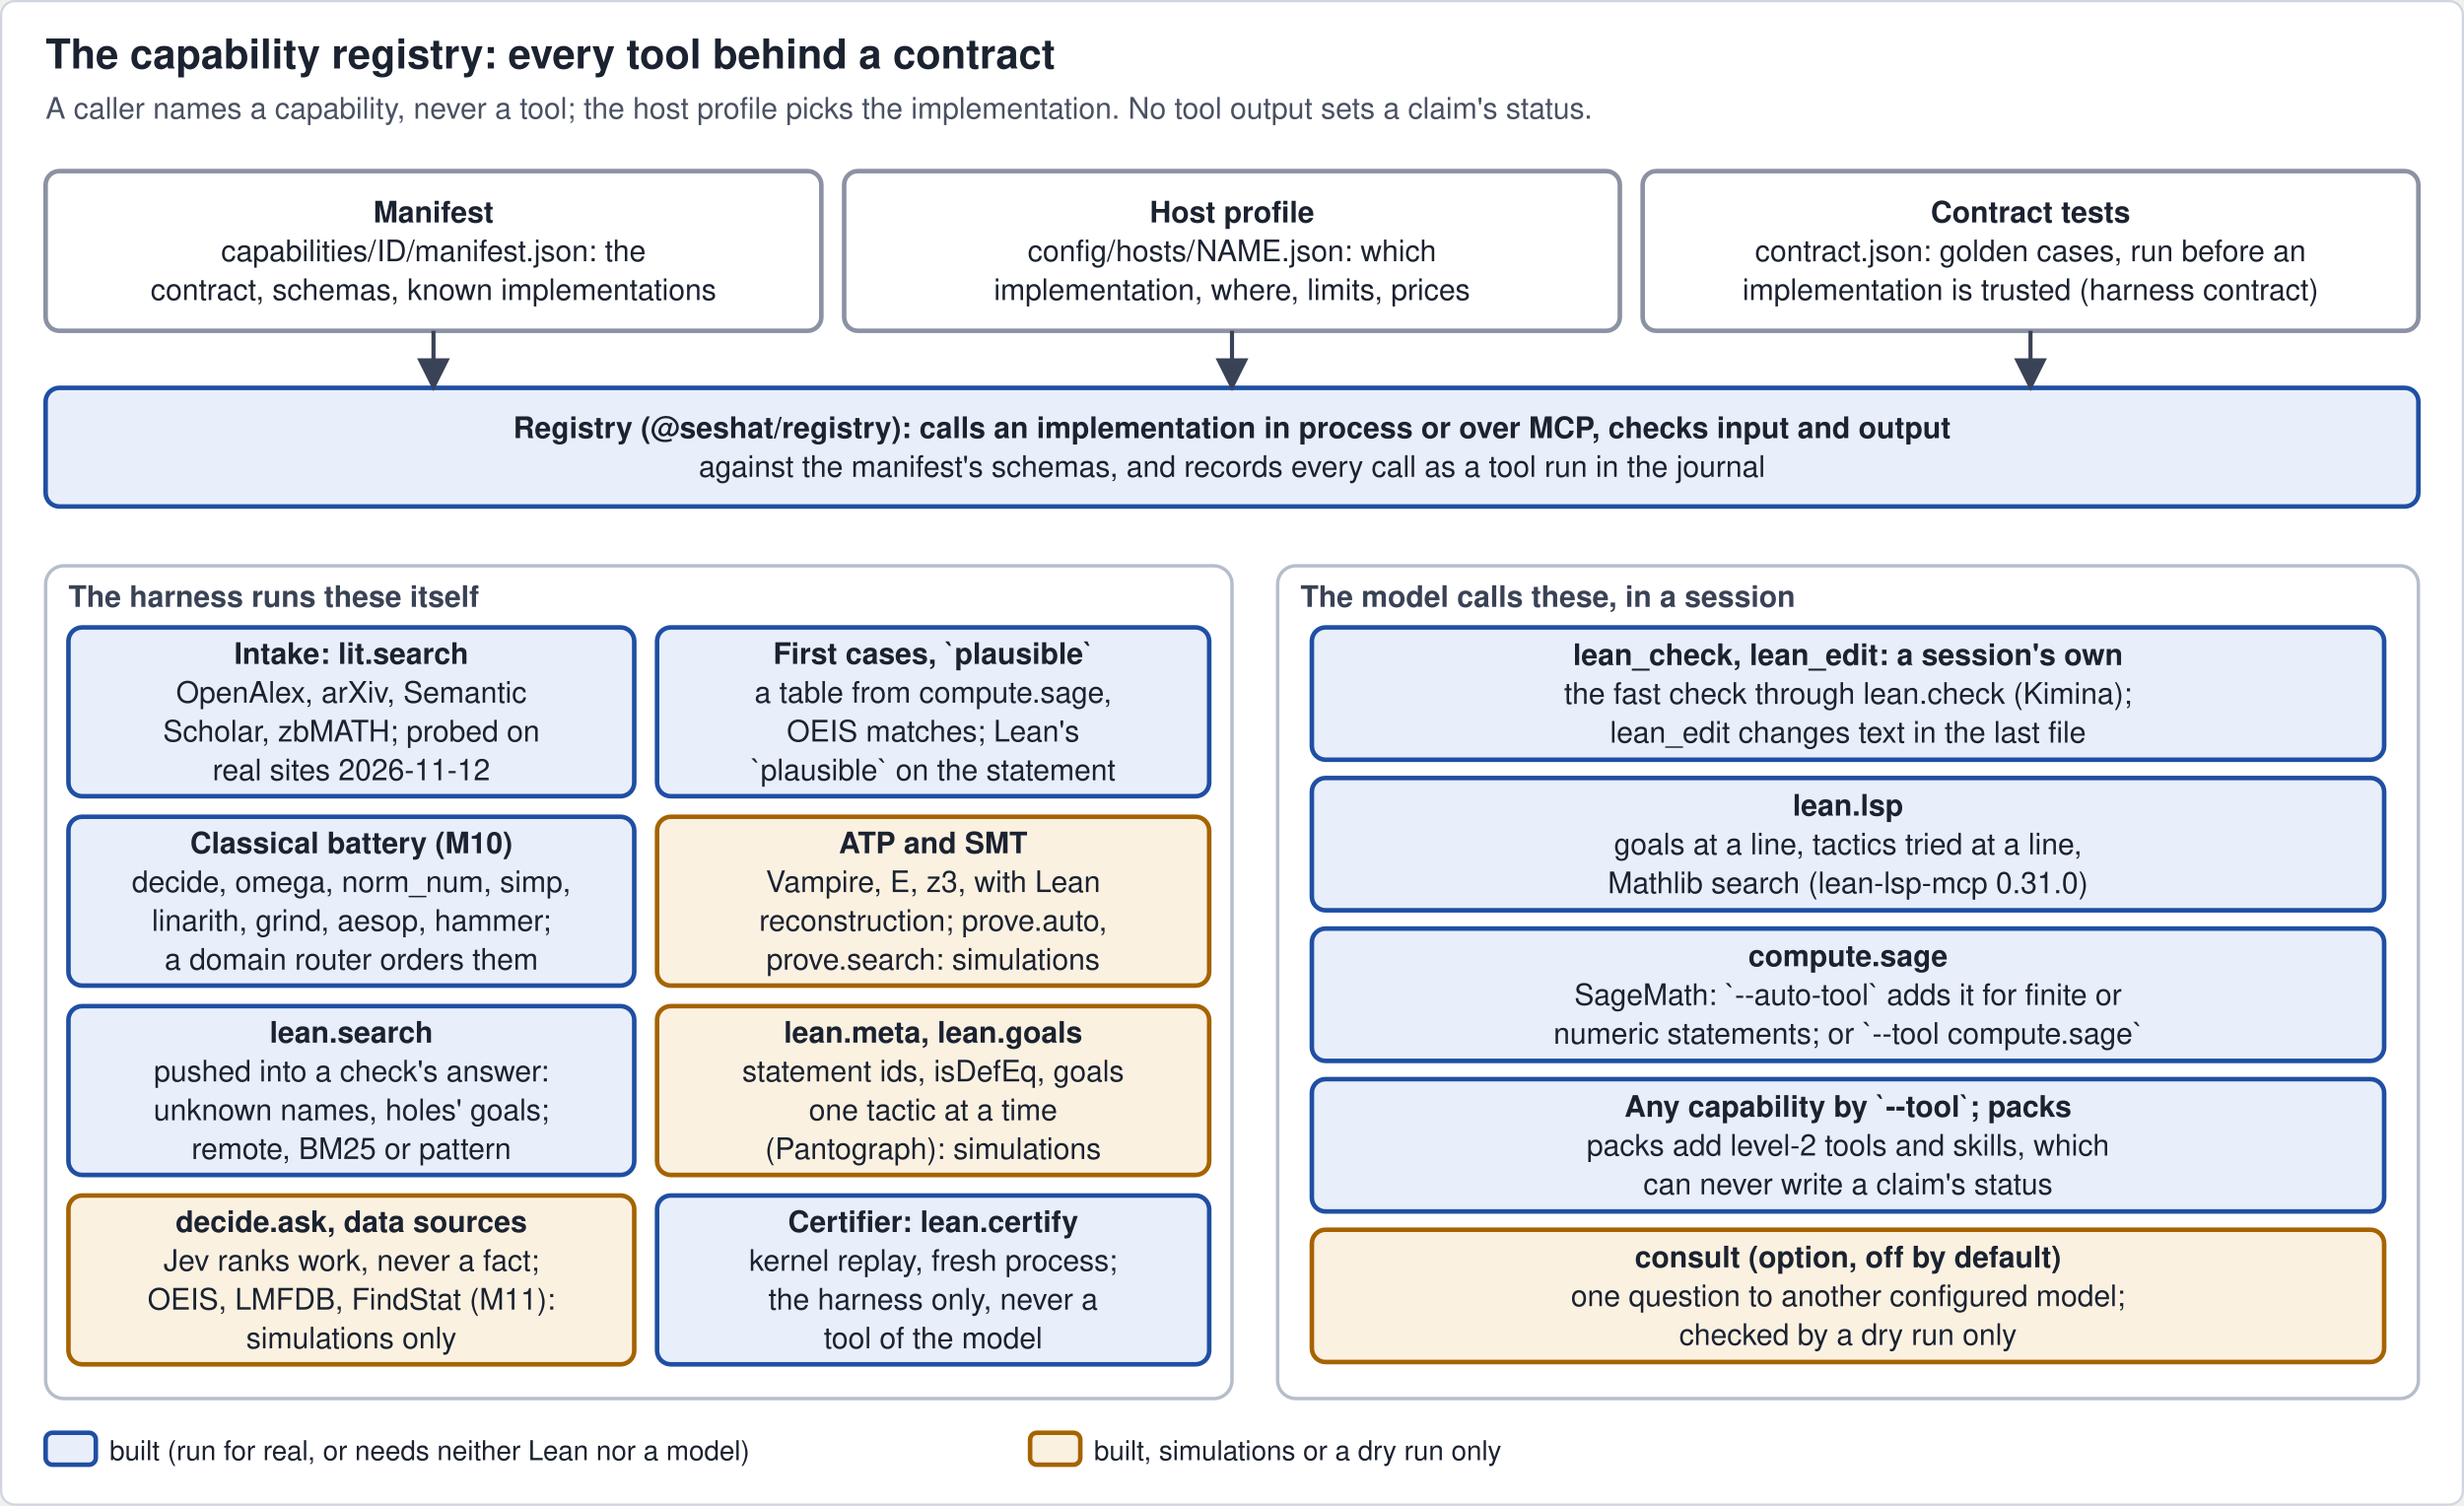
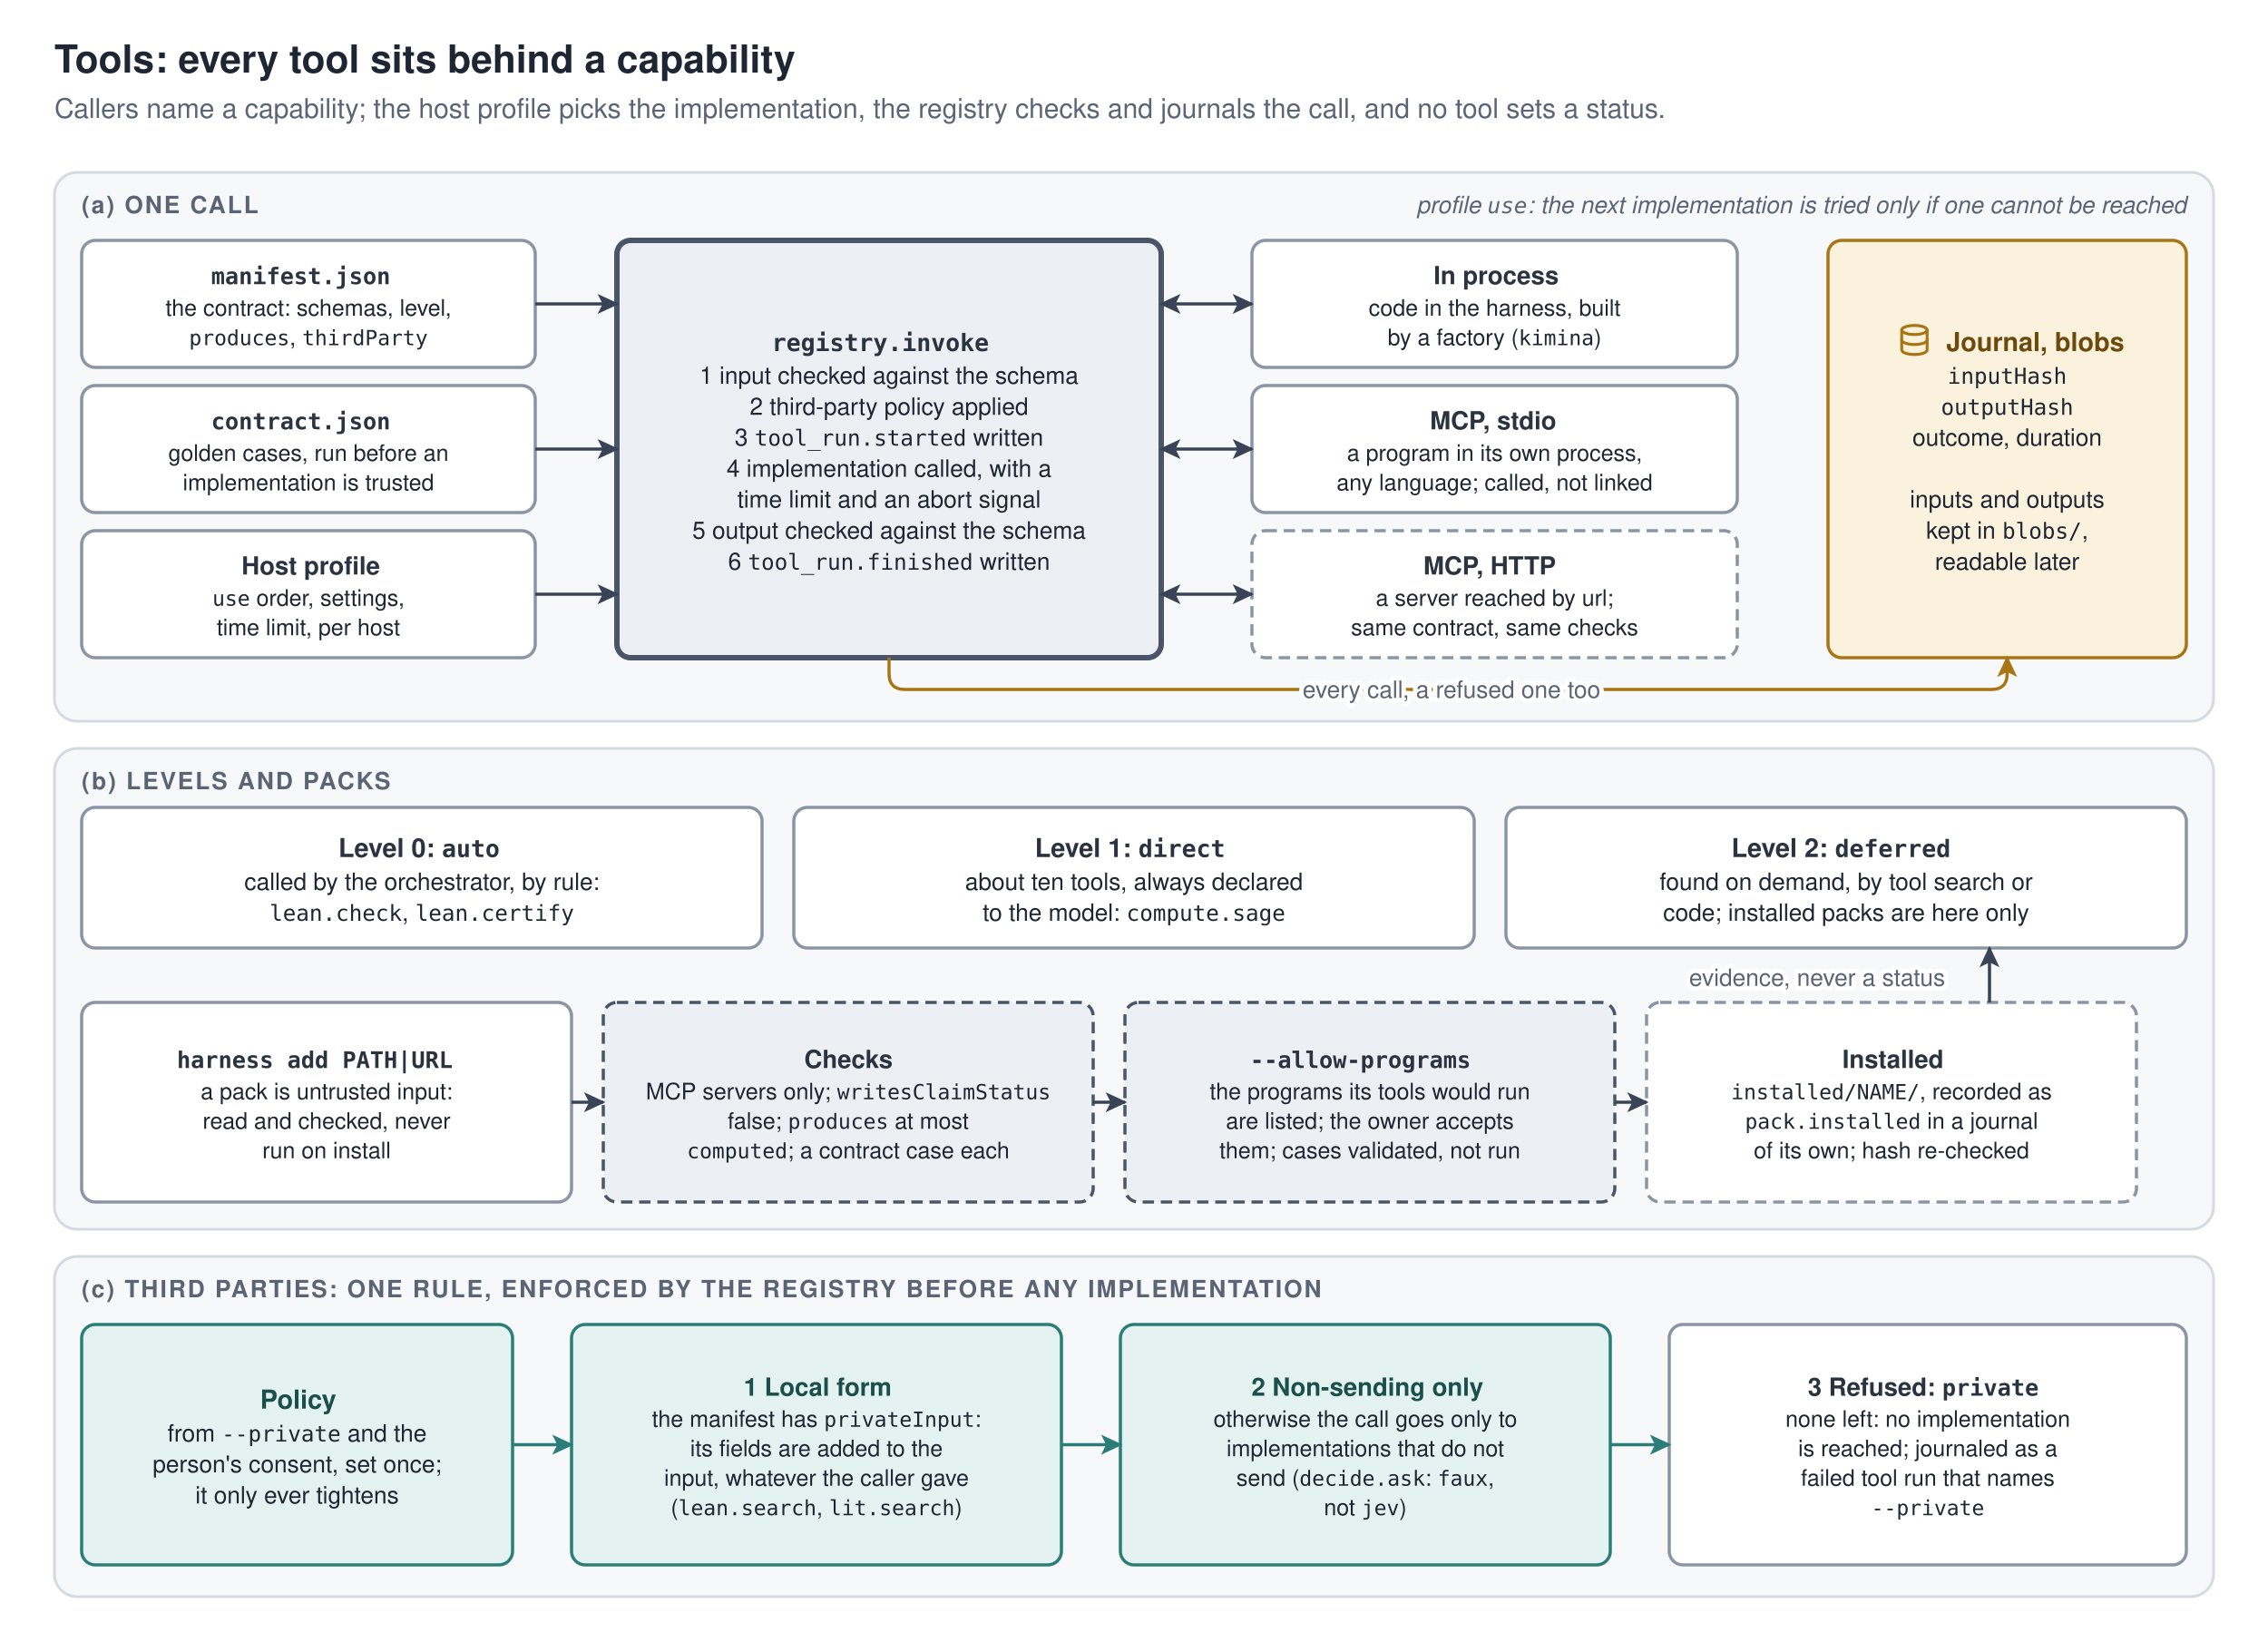
- <svg xmlns="http://www.w3.org/2000/svg" viewBox="0 0 1080 660" width="1080" height="660" font-family="Helvetica, Arial, sans-serif" role="img" aria-labelledby="t">
+ <svg xmlns="http://www.w3.org/2000/svg" viewBox="0 0 1000 724" width="1000" height="724" font-family="'Helvetica Neue', Helvetica, Arial, sans-serif" role="img" aria-labelledby="title">
  <defs>
-     <marker id="ae" viewBox="0 0 10 10" refX="9" refY="5" markerWidth="8" markerHeight="8" orient="auto-start-reverse">
-       <path d="M0,0 L10,5 L0,10 z" fill="#3a4256" />
+     <marker id="ah-2b7d78" viewBox="0 0 10 10" refX="8.6" refY="5" markerWidth="7.5" markerHeight="7.5" orient="auto-start-reverse">
+       <path d="M0.5,0.8 L9.5,5 L0.5,9.2 L2.6,5 z" fill="#2b7d78" />
    </marker>
-     <marker id="as" viewBox="0 0 10 10" refX="1" refY="5" markerWidth="8" markerHeight="8" orient="auto-start-reverse">
-       <path d="M10,0 L0,5 L10,10 z" fill="#3a4256" />
+     <marker id="ah-3b4456" viewBox="0 0 10 10" refX="8.6" refY="5" markerWidth="7.5" markerHeight="7.5" orient="auto-start-reverse">
+       <path d="M0.5,0.8 L9.5,5 L0.5,9.2 L2.6,5 z" fill="#3b4456" />
+     </marker>
+     <marker id="ah-a87414" viewBox="0 0 10 10" refX="8.6" refY="5" markerWidth="7.5" markerHeight="7.5" orient="auto-start-reverse">
+       <path d="M0.5,0.8 L9.5,5 L0.5,9.2 L2.6,5 z" fill="#a87414" />
    </marker>
  </defs>
-   <rect x="0.5" y="0.5" width="1079" height="659" rx="6" fill="#ffffff" stroke="#d0d5df" />
-   <text x="20" y="30" font-size="18" font-weight="700" text-anchor="start" fill="#1b2230">The capability registry: every tool behind a contract</text>
-   <text x="20" y="52" font-size="13" text-anchor="start" fill="#4a5163">A caller names a capability, never a tool; the host profile picks the implementation. No tool output sets a claim's status.</text>
-   <rect x="20" y="75" width="340" height="70" rx="6" fill="#ffffff" stroke="#8a92a3" stroke-width="2" />
-   <text x="190.0" y="97.5" font-size="13" font-weight="700" text-anchor="middle" fill="#1b2230">Manifest</text>
-   <text x="190.0" y="114.5" font-size="13" text-anchor="middle" fill="#1b2230">capabilities/ID/manifest.json: the</text>
-   <text x="190.0" y="131.5" font-size="13" text-anchor="middle" fill="#1b2230">contract, schemas, known implementations</text>
-   <rect x="370" y="75" width="340" height="70" rx="6" fill="#ffffff" stroke="#8a92a3" stroke-width="2" />
-   <text x="540.0" y="97.5" font-size="13" font-weight="700" text-anchor="middle" fill="#1b2230">Host profile</text>
-   <text x="540.0" y="114.5" font-size="13" text-anchor="middle" fill="#1b2230">config/hosts/NAME.json: which</text>
-   <text x="540.0" y="131.5" font-size="13" text-anchor="middle" fill="#1b2230">implementation, where, limits, prices</text>
-   <rect x="720" y="75" width="340" height="70" rx="6" fill="#ffffff" stroke="#8a92a3" stroke-width="2" />
-   <text x="890.0" y="97.5" font-size="13" font-weight="700" text-anchor="middle" fill="#1b2230">Contract tests</text>
-   <text x="890.0" y="114.5" font-size="13" text-anchor="middle" fill="#1b2230">contract.json: golden cases, run before an</text>
-   <text x="890.0" y="131.5" font-size="13" text-anchor="middle" fill="#1b2230">implementation is trusted (harness contract)</text>
-   <rect x="20" y="170" width="1040" height="52" rx="6" fill="#e8eefa" stroke="#1f4fa3" stroke-width="2" />
-   <text x="540.0" y="192.0" font-size="13" font-weight="700" text-anchor="middle" fill="#1b2230">Registry (@seshat/registry): calls an implementation in process or over MCP, checks input and output</text>
-   <text x="540.0" y="209.0" font-size="13" text-anchor="middle" fill="#1b2230">against the manifest's schemas, and records every call as a tool run in the journal</text>
-   <polyline points="190,145 190,170" fill="none" stroke="#3a4256" stroke-width="1.8" marker-end="url(#ae)" />
-   <polyline points="540,145 540,170" fill="none" stroke="#3a4256" stroke-width="1.8" marker-end="url(#ae)" />
-   <polyline points="890,145 890,170" fill="none" stroke="#3a4256" stroke-width="1.8" marker-end="url(#ae)" />
-   <rect x="20" y="248" width="520" height="365" rx="8" fill="none" stroke="#b6bdcb" stroke-width="1.5" />
-   <text x="30" y="266" font-size="13" font-weight="700" text-anchor="start" fill="#3a4256">The harness runs these itself</text>
-   <rect x="560" y="248" width="500" height="365" rx="8" fill="none" stroke="#b6bdcb" stroke-width="1.5" />
-   <text x="570" y="266" font-size="13" font-weight="700" text-anchor="start" fill="#3a4256">The model calls these, in a session</text>
-   <rect x="30" y="275" width="248" height="74" rx="6" fill="#e8eefa" stroke="#1f4fa3" stroke-width="2" />
-   <text x="154.0" y="291.0" font-size="13" font-weight="700" text-anchor="middle" fill="#1b2230">Intake: lit.search</text>
-   <text x="154.0" y="308.0" font-size="13" text-anchor="middle" fill="#1b2230">OpenAlex, arXiv, Semantic</text>
-   <text x="154.0" y="325.0" font-size="13" text-anchor="middle" fill="#1b2230">Scholar, zbMATH; probed on</text>
-   <text x="154.0" y="342.0" font-size="13" text-anchor="middle" fill="#1b2230">real sites 2026-11-12</text>
-   <rect x="288" y="275" width="242" height="74" rx="6" fill="#e8eefa" stroke="#1f4fa3" stroke-width="2" />
-   <text x="409.0" y="291.0" font-size="13" font-weight="700" text-anchor="middle" fill="#1b2230">First cases, `plausible`</text>
-   <text x="409.0" y="308.0" font-size="13" text-anchor="middle" fill="#1b2230">a table from compute.sage,</text>
-   <text x="409.0" y="325.0" font-size="13" text-anchor="middle" fill="#1b2230">OEIS matches; Lean's</text>
-   <text x="409.0" y="342.0" font-size="13" text-anchor="middle" fill="#1b2230">`plausible` on the statement</text>
-   <rect x="30" y="358" width="248" height="74" rx="6" fill="#e8eefa" stroke="#1f4fa3" stroke-width="2" />
-   <text x="154.0" y="374.0" font-size="13" font-weight="700" text-anchor="middle" fill="#1b2230">Classical battery (M10)</text>
-   <text x="154.0" y="391.0" font-size="13" text-anchor="middle" fill="#1b2230">decide, omega, norm_num, simp,</text>
-   <text x="154.0" y="408.0" font-size="13" text-anchor="middle" fill="#1b2230">linarith, grind, aesop, hammer;</text>
-   <text x="154.0" y="425.0" font-size="13" text-anchor="middle" fill="#1b2230">a domain router orders them</text>
-   <rect x="288" y="358" width="242" height="74" rx="6" fill="#fbf1e1" stroke="#a66300" stroke-width="2" />
-   <text x="409.0" y="374.0" font-size="13" font-weight="700" text-anchor="middle" fill="#1b2230">ATP and SMT</text>
-   <text x="409.0" y="391.0" font-size="13" text-anchor="middle" fill="#1b2230">Vampire, E, z3, with Lean</text>
-   <text x="409.0" y="408.0" font-size="13" text-anchor="middle" fill="#1b2230">reconstruction; prove.auto,</text>
-   <text x="409.0" y="425.0" font-size="13" text-anchor="middle" fill="#1b2230">prove.search: simulations</text>
-   <rect x="30" y="441" width="248" height="74" rx="6" fill="#e8eefa" stroke="#1f4fa3" stroke-width="2" />
-   <text x="154.0" y="457.0" font-size="13" font-weight="700" text-anchor="middle" fill="#1b2230">lean.search</text>
-   <text x="154.0" y="474.0" font-size="13" text-anchor="middle" fill="#1b2230">pushed into a check's answer:</text>
-   <text x="154.0" y="491.0" font-size="13" text-anchor="middle" fill="#1b2230">unknown names, holes' goals;</text>
-   <text x="154.0" y="508.0" font-size="13" text-anchor="middle" fill="#1b2230">remote, BM25 or pattern</text>
-   <rect x="288" y="441" width="242" height="74" rx="6" fill="#fbf1e1" stroke="#a66300" stroke-width="2" />
-   <text x="409.0" y="457.0" font-size="13" font-weight="700" text-anchor="middle" fill="#1b2230">lean.meta, lean.goals</text>
-   <text x="409.0" y="474.0" font-size="13" text-anchor="middle" fill="#1b2230">statement ids, isDefEq, goals</text>
-   <text x="409.0" y="491.0" font-size="13" text-anchor="middle" fill="#1b2230">one tactic at a time</text>
-   <text x="409.0" y="508.0" font-size="13" text-anchor="middle" fill="#1b2230">(Pantograph): simulations</text>
-   <rect x="30" y="524" width="248" height="74" rx="6" fill="#fbf1e1" stroke="#a66300" stroke-width="2" />
-   <text x="154.0" y="540.0" font-size="13" font-weight="700" text-anchor="middle" fill="#1b2230">decide.ask, data sources</text>
-   <text x="154.0" y="557.0" font-size="13" text-anchor="middle" fill="#1b2230">Jev ranks work, never a fact;</text>
-   <text x="154.0" y="574.0" font-size="13" text-anchor="middle" fill="#1b2230">OEIS, LMFDB, FindStat (M11):</text>
-   <text x="154.0" y="591.0" font-size="13" text-anchor="middle" fill="#1b2230">simulations only</text>
-   <rect x="288" y="524" width="242" height="74" rx="6" fill="#e8eefa" stroke="#1f4fa3" stroke-width="2" />
-   <text x="409.0" y="540.0" font-size="13" font-weight="700" text-anchor="middle" fill="#1b2230">Certifier: lean.certify</text>
-   <text x="409.0" y="557.0" font-size="13" text-anchor="middle" fill="#1b2230">kernel replay, fresh process;</text>
-   <text x="409.0" y="574.0" font-size="13" text-anchor="middle" fill="#1b2230">the harness only, never a</text>
-   <text x="409.0" y="591.0" font-size="13" text-anchor="middle" fill="#1b2230">tool of the model</text>
-   <rect x="575" y="275" width="470" height="58" rx="6" fill="#e8eefa" stroke="#1f4fa3" stroke-width="2" />
-   <text x="810.0" y="291.5" font-size="13" font-weight="700" text-anchor="middle" fill="#1b2230">lean_check, lean_edit: a session's own</text>
-   <text x="810.0" y="308.5" font-size="13" text-anchor="middle" fill="#1b2230">the fast check through lean.check (Kimina);</text>
-   <text x="810.0" y="325.5" font-size="13" text-anchor="middle" fill="#1b2230">lean_edit changes text in the last file</text>
-   <rect x="575" y="341" width="470" height="58" rx="6" fill="#e8eefa" stroke="#1f4fa3" stroke-width="2" />
-   <text x="810.0" y="357.5" font-size="13" font-weight="700" text-anchor="middle" fill="#1b2230">lean.lsp</text>
-   <text x="810.0" y="374.5" font-size="13" text-anchor="middle" fill="#1b2230">goals at a line, tactics tried at a line,</text>
-   <text x="810.0" y="391.5" font-size="13" text-anchor="middle" fill="#1b2230">Mathlib search (lean-lsp-mcp 0.31.0)</text>
-   <rect x="575" y="407" width="470" height="58" rx="6" fill="#e8eefa" stroke="#1f4fa3" stroke-width="2" />
-   <text x="810.0" y="423.5" font-size="13" font-weight="700" text-anchor="middle" fill="#1b2230">compute.sage</text>
-   <text x="810.0" y="440.5" font-size="13" text-anchor="middle" fill="#1b2230">SageMath: `--auto-tool` adds it for finite or</text>
-   <text x="810.0" y="457.5" font-size="13" text-anchor="middle" fill="#1b2230">numeric statements; or `--tool compute.sage`</text>
-   <rect x="575" y="473" width="470" height="58" rx="6" fill="#e8eefa" stroke="#1f4fa3" stroke-width="2" />
-   <text x="810.0" y="489.5" font-size="13" font-weight="700" text-anchor="middle" fill="#1b2230">Any capability by `--tool`; packs</text>
-   <text x="810.0" y="506.5" font-size="13" text-anchor="middle" fill="#1b2230">packs add level-2 tools and skills, which</text>
-   <text x="810.0" y="523.5" font-size="13" text-anchor="middle" fill="#1b2230">can never write a claim's status</text>
-   <rect x="575" y="539" width="470" height="58" rx="6" fill="#fbf1e1" stroke="#a66300" stroke-width="2" />
-   <text x="810.0" y="555.5" font-size="13" font-weight="700" text-anchor="middle" fill="#1b2230">consult (option, off by default)</text>
-   <text x="810.0" y="572.5" font-size="13" text-anchor="middle" fill="#1b2230">one question to another configured model;</text>
-   <text x="810.0" y="589.5" font-size="13" text-anchor="middle" fill="#1b2230">checked by a dry run only</text>
-   <rect x="20" y="628" width="22" height="14" rx="3" fill="#e8eefa" stroke="#1f4fa3" stroke-width="2" />
-   <text x="48" y="640" font-size="12" text-anchor="start" fill="#1b2230">built (run for real, or needs neither Lean nor a model)</text>
-   <rect x="451.5" y="628" width="22" height="14" rx="3" fill="#fbf1e1" stroke="#a66300" stroke-width="2" />
-   <text x="479.5" y="640" font-size="12" text-anchor="start" fill="#1b2230">built, simulations or a dry run only</text>
+   <rect x="0" y="0" width="1000" height="724" fill="#ffffff" />
+   <text x="24" y="32" font-size="17" fill="#1f2633" font-weight="700">Tools: every tool sits behind a capability</text>
+   <text x="24" y="52" font-size="12" fill="#5b6475">Callers name a capability; the host profile picks the implementation, the registry checks and journals the call, and no tool sets a status.</text>
+   <rect x="24" y="76" width="952" height="242" rx="10" fill="#f7f8fa" stroke="#d5dae2" stroke-opacity="1" stroke-width="1.2" />
+   <text x="36" y="94" font-size="10.5" fill="#5b6475" font-weight="700" letter-spacing="0.8">(a) ONE CALL</text>
+   <text x="964" y="94" font-size="10.5" fill="#5b6475" text-anchor="end" font-style="italic">profile <tspan font-family="Menlo, Consolas, 'DejaVu Sans Mono', monospace" font-size="9.7">use</tspan>: the next implementation is tried only if one cannot be reached</text>
+   <rect x="24" y="330" width="952" height="212" rx="10" fill="#f7f8fa" stroke="#d5dae2" stroke-opacity="1" stroke-width="1.2" />
+   <text x="36" y="348" font-size="10.5" fill="#5b6475" font-weight="700" letter-spacing="0.8">(b) LEVELS AND PACKS</text>
+   <rect x="24" y="554" width="952" height="150" rx="10" fill="#f7f8fa" stroke="#d5dae2" stroke-opacity="1" stroke-width="1.2" />
+   <text x="36" y="572" font-size="10.5" fill="#5b6475" font-weight="700" letter-spacing="0.8">(c) THIRD PARTIES: ONE RULE, ENFORCED BY THE REGISTRY BEFORE ANY IMPLEMENTATION</text>
+   <rect x="36" y="106" width="200" height="56" rx="6" fill="#ffffff" stroke="#8b94a5" stroke-width="1.4" />
+   <text x="93.1" y="125.3" font-size="11" fill="#2b3340" font-weight="700">
+     <tspan font-family="Menlo, Consolas, 'DejaVu Sans Mono', monospace" font-size="10.1">manifest.json</tspan>
+   </text>
+   <text x="136" y="139.2" font-size="10" fill="#1f2633" text-anchor="middle">the contract: schemas, level,</text>
+   <text x="136" y="152.2" font-size="10" fill="#1f2633" text-anchor="middle">
+     <tspan font-family="Menlo, Consolas, 'DejaVu Sans Mono', monospace" font-size="9.2">produces</tspan>, <tspan font-family="Menlo, Consolas, 'DejaVu Sans Mono', monospace" font-size="9.2">thirdParty</tspan>
+   </text>
+   <rect x="36" y="170" width="200" height="56" rx="6" fill="#ffffff" stroke="#8b94a5" stroke-width="1.4" />
+   <text x="93.1" y="189.3" font-size="11" fill="#2b3340" font-weight="700">
+     <tspan font-family="Menlo, Consolas, 'DejaVu Sans Mono', monospace" font-size="10.1">contract.json</tspan>
+   </text>
+   <text x="136" y="203.2" font-size="10" fill="#1f2633" text-anchor="middle">golden cases, run before an</text>
+   <text x="136" y="216.2" font-size="10" fill="#1f2633" text-anchor="middle">implementation is trusted</text>
+   <rect x="36" y="234" width="200" height="56" rx="6" fill="#ffffff" stroke="#8b94a5" stroke-width="1.4" />
+   <text x="106.5" y="253.3" font-size="11" fill="#2b3340" font-weight="700">Host profile</text>
+   <text x="136" y="267.1" font-size="10" fill="#1f2633" text-anchor="middle">
+     <tspan font-family="Menlo, Consolas, 'DejaVu Sans Mono', monospace" font-size="9.2">use</tspan> order, settings,</text>
+   <text x="136" y="280.1" font-size="10" fill="#1f2633" text-anchor="middle">time limit, per host</text>
+   <rect x="272" y="106" width="240" height="184" rx="6" fill="#eceff3" stroke="#4a5567" stroke-width="2.4" />
+   <text x="340.3" y="154.8" font-size="11.5" fill="#2b3340" font-weight="700">
+     <tspan font-family="Menlo, Consolas, 'DejaVu Sans Mono', monospace" font-size="10.6">registry.invoke</tspan>
+   </text>
+   <text x="392" y="169.2" font-size="10.5" fill="#1f2633" text-anchor="middle">1 input checked against the schema</text>
+   <text x="392" y="182.9" font-size="10.5" fill="#1f2633" text-anchor="middle">2 third-party policy applied</text>
+   <text x="392" y="196.5" font-size="10.5" fill="#1f2633" text-anchor="middle">3 <tspan font-family="Menlo, Consolas, 'DejaVu Sans Mono', monospace" font-size="9.7">tool_run.started</tspan> written</text>
+   <text x="392" y="210.2" font-size="10.5" fill="#1f2633" text-anchor="middle">4 implementation called, with a</text>
+   <text x="392" y="223.8" font-size="10.5" fill="#1f2633" text-anchor="middle">   time limit and an abort signal</text>
+   <text x="392" y="237.5" font-size="10.5" fill="#1f2633" text-anchor="middle">5 output checked against the schema</text>
+   <text x="392" y="251.2" font-size="10.5" fill="#1f2633" text-anchor="middle">6 <tspan font-family="Menlo, Consolas, 'DejaVu Sans Mono', monospace" font-size="9.7">tool_run.finished</tspan> written</text>
+   <path d="M236,134 L272,134" fill="none" stroke="#3b4456" stroke-width="1.4" marker-end="url(#ah-3b4456)" />
+   <path d="M236,198 L272,198" fill="none" stroke="#3b4456" stroke-width="1.4" marker-end="url(#ah-3b4456)" />
+   <path d="M236,262 L272,262" fill="none" stroke="#3b4456" stroke-width="1.4" marker-end="url(#ah-3b4456)" />
+   <rect x="552" y="106" width="214" height="56" rx="6" fill="#ffffff" stroke="#8b94a5" stroke-width="1.4" />
+   <text x="632.1" y="125.3" font-size="11" fill="#2b3340" font-weight="700">In process</text>
+   <text x="659" y="139.2" font-size="10" fill="#1f2633" text-anchor="middle">code in the harness, built</text>
+   <text x="659" y="152.2" font-size="10" fill="#1f2633" text-anchor="middle">by a factory (<tspan font-family="Menlo, Consolas, 'DejaVu Sans Mono', monospace" font-size="9.2">kimina</tspan>)</text>
+   <rect x="552" y="170" width="214" height="56" rx="6" fill="#ffffff" stroke="#8b94a5" stroke-width="1.4" />
+   <text x="630.5" y="189.3" font-size="11" fill="#2b3340" font-weight="700">MCP, stdio</text>
+   <text x="659" y="203.2" font-size="10" fill="#1f2633" text-anchor="middle">a program in its own process,</text>
+   <text x="659" y="216.2" font-size="10" fill="#1f2633" text-anchor="middle">any language; called, not linked</text>
+   <rect x="552" y="234" width="214" height="56" rx="6" fill="#ffffff" stroke="#8b94a5" stroke-width="1.4" stroke-dasharray="5 3" />
+   <text x="627.6" y="253.3" font-size="11" fill="#2b3340" font-weight="700">MCP, HTTP</text>
+   <text x="659" y="267.1" font-size="10" fill="#1f2633" text-anchor="middle">a server reached by url;</text>
+   <text x="659" y="280.1" font-size="10" fill="#1f2633" text-anchor="middle">same contract, same checks</text>
+   <path d="M512,134 L552,134" fill="none" stroke="#3b4456" stroke-width="1.4" marker-end="url(#ah-3b4456)" marker-start="url(#ah-3b4456)" />
+   <path d="M512,198 L552,198" fill="none" stroke="#3b4456" stroke-width="1.4" marker-end="url(#ah-3b4456)" marker-start="url(#ah-3b4456)" />
+   <path d="M512,262 L552,262" fill="none" stroke="#3b4456" stroke-width="1.4" marker-end="url(#ah-3b4456)" marker-start="url(#ah-3b4456)" />
+   <rect x="806" y="106" width="158" height="184" rx="6" fill="#fbf2dd" stroke="#a87414" stroke-width="1.4" />
+   <g transform="translate(836.1,141.9) scale(0.8)" fill="none" stroke="#a87414" stroke-width="1.6" stroke-linecap="round" stroke-linejoin="round">
+     <ellipse cx="10" cy="4.5" rx="7" ry="2.5" />
+     <path d="M3 4.5v11c0 1.4 3.1 2.5 7 2.5s7-1.1 7-2.5v-11" />
+     <path d="M3 10c0 1.4 3.1 2.5 7 2.5s7-1.1 7-2.5" />
+   </g>
+   <text x="858.1" y="154.8" font-size="11.5" fill="#6b4a0c" font-weight="700">Journal, blobs</text>
+   <text x="885" y="169.2" font-size="10.5" fill="#1f2633" text-anchor="middle">
+     <tspan font-family="Menlo, Consolas, 'DejaVu Sans Mono', monospace" font-size="9.7">inputHash</tspan>
+   </text>
+   <text x="885" y="182.9" font-size="10.5" fill="#1f2633" text-anchor="middle">
+     <tspan font-family="Menlo, Consolas, 'DejaVu Sans Mono', monospace" font-size="9.7">outputHash</tspan>
+   </text>
+   <text x="885" y="196.5" font-size="10.5" fill="#1f2633" text-anchor="middle">outcome, duration</text>
+   <text x="885" y="210.2" font-size="10.5" fill="#1f2633" text-anchor="middle" />
+   <text x="885" y="223.8" font-size="10.5" fill="#1f2633" text-anchor="middle">inputs and outputs</text>
+   <text x="885" y="237.5" font-size="10.5" fill="#1f2633" text-anchor="middle">kept in <tspan font-family="Menlo, Consolas, 'DejaVu Sans Mono', monospace" font-size="9.7">blobs/</tspan>,</text>
+   <text x="885" y="251.2" font-size="10.5" fill="#1f2633" text-anchor="middle">readable later</text>
+   <path d="M392,290 L392,297 Q392,304 399,304 L878,304 Q885,304 885,297 L885,290" fill="none" stroke="#a87414" stroke-width="1.4" marker-end="url(#ah-a87414)" />
+   <rect x="36" y="356" width="300" height="62" rx="6" fill="#ffffff" stroke="#8b94a5" stroke-width="1.4" />
+   <text x="149.2" y="377.9" font-size="11.5" fill="#2b3340" font-weight="700">Level 0: <tspan font-family="Menlo, Consolas, 'DejaVu Sans Mono', monospace" font-size="10.6">auto</tspan>
+   </text>
+   <text x="186" y="392.4" font-size="10.5" fill="#1f2633" text-anchor="middle">called by the orchestrator, by rule:</text>
+   <text x="186" y="406" font-size="10.5" fill="#1f2633" text-anchor="middle">
+     <tspan font-family="Menlo, Consolas, 'DejaVu Sans Mono', monospace" font-size="9.7">lean.check</tspan>, <tspan font-family="Menlo, Consolas, 'DejaVu Sans Mono', monospace" font-size="9.7">lean.certify</tspan>
+   </text>
+   <rect x="350" y="356" width="300" height="62" rx="6" fill="#ffffff" stroke="#8b94a5" stroke-width="1.4" />
+   <text x="456.3" y="377.9" font-size="11.5" fill="#2b3340" font-weight="700">Level 1: <tspan font-family="Menlo, Consolas, 'DejaVu Sans Mono', monospace" font-size="10.6">direct</tspan>
+   </text>
+   <text x="500" y="392.4" font-size="10.5" fill="#1f2633" text-anchor="middle">about ten tools, always declared</text>
+   <text x="500" y="406" font-size="10.5" fill="#1f2633" text-anchor="middle">to the model: <tspan font-family="Menlo, Consolas, 'DejaVu Sans Mono', monospace" font-size="9.7">compute.sage</tspan>
+   </text>
+   <rect x="664" y="356" width="300" height="62" rx="6" fill="#ffffff" stroke="#8b94a5" stroke-width="1.4" />
+   <text x="763.4" y="377.9" font-size="11.5" fill="#2b3340" font-weight="700">Level 2: <tspan font-family="Menlo, Consolas, 'DejaVu Sans Mono', monospace" font-size="10.6">deferred</tspan>
+   </text>
+   <text x="814" y="392.4" font-size="10.5" fill="#1f2633" text-anchor="middle">found on demand, by tool search or</text>
+   <text x="814" y="406" font-size="10.5" fill="#1f2633" text-anchor="middle">code; installed packs are here only</text>
+   <rect x="36" y="442" width="216" height="88" rx="6" fill="#ffffff" stroke="#8b94a5" stroke-width="1.4" />
+   <text x="78" y="470.9" font-size="11" fill="#2b3340" font-weight="700">
+     <tspan font-family="Menlo, Consolas, 'DejaVu Sans Mono', monospace" font-size="10.1">harness add PATH|URL</tspan>
+   </text>
+   <text x="144" y="484.7" font-size="10" fill="#1f2633" text-anchor="middle">a pack is untrusted input:</text>
+   <text x="144" y="497.7" font-size="10" fill="#1f2633" text-anchor="middle">read and checked, never</text>
+   <text x="144" y="510.7" font-size="10" fill="#1f2633" text-anchor="middle">run on install</text>
+   <rect x="266" y="442" width="216" height="88" rx="6" fill="#eceff3" stroke="#4a5567" stroke-width="1.4" stroke-dasharray="5 3" />
+   <text x="354.6" y="470.9" font-size="11" fill="#2b3340" font-weight="700">Checks</text>
+   <text x="374" y="484.7" font-size="10" fill="#1f2633" text-anchor="middle">MCP servers only; <tspan font-family="Menlo, Consolas, 'DejaVu Sans Mono', monospace" font-size="9.2">writesClaimStatus</tspan>
+   </text>
+   <text x="374" y="497.7" font-size="10" fill="#1f2633" text-anchor="middle">false; <tspan font-family="Menlo, Consolas, 'DejaVu Sans Mono', monospace" font-size="9.2">produces</tspan> at most</text>
+   <text x="374" y="510.7" font-size="10" fill="#1f2633" text-anchor="middle">
+     <tspan font-family="Menlo, Consolas, 'DejaVu Sans Mono', monospace" font-size="9.2">computed</tspan>; a contract case each</text>
+   <rect x="496" y="442" width="216" height="88" rx="6" fill="#eceff3" stroke="#4a5567" stroke-width="1.4" stroke-dasharray="5 3" />
+   <text x="551.2" y="470.9" font-size="11" fill="#2b3340" font-weight="700">
+     <tspan font-family="Menlo, Consolas, 'DejaVu Sans Mono', monospace" font-size="10.1">--allow-programs</tspan>
+   </text>
+   <text x="604" y="484.7" font-size="10" fill="#1f2633" text-anchor="middle">the programs its tools would run</text>
+   <text x="604" y="497.7" font-size="10" fill="#1f2633" text-anchor="middle">are listed; the owner accepts</text>
+   <text x="604" y="510.7" font-size="10" fill="#1f2633" text-anchor="middle">them; cases validated, not run</text>
+   <rect x="726" y="442" width="216" height="88" rx="6" fill="#ffffff" stroke="#8b94a5" stroke-width="1.4" stroke-dasharray="5 3" />
+   <text x="812.3" y="470.9" font-size="11" fill="#2b3340" font-weight="700">Installed</text>
+   <text x="834" y="484.7" font-size="10" fill="#1f2633" text-anchor="middle">
+     <tspan font-family="Menlo, Consolas, 'DejaVu Sans Mono', monospace" font-size="9.2">installed/NAME/</tspan>, recorded as</text>
+   <text x="834" y="497.7" font-size="10" fill="#1f2633" text-anchor="middle">
+     <tspan font-family="Menlo, Consolas, 'DejaVu Sans Mono', monospace" font-size="9.2">pack.installed</tspan> in a journal</text>
+   <text x="834" y="510.7" font-size="10" fill="#1f2633" text-anchor="middle">of its own; hash re-checked</text>
+   <path d="M252,486 L266,486" fill="none" stroke="#3b4456" stroke-width="1.4" marker-end="url(#ah-3b4456)" />
+   <path d="M482,486 L496,486" fill="none" stroke="#3b4456" stroke-width="1.4" marker-end="url(#ah-3b4456)" />
+   <path d="M712,486 L726,486" fill="none" stroke="#3b4456" stroke-width="1.4" marker-end="url(#ah-3b4456)" />
+   <path d="M877.2,442 L877.2,418" fill="none" stroke="#3b4456" stroke-width="1.4" marker-end="url(#ah-3b4456)" />
+   <rect x="36" y="584" width="190" height="106" rx="6" fill="#e4f3f2" stroke="#2b7d78" stroke-width="1.4" />
+   <text x="114.7" y="621.1" font-size="11.5" fill="#1a4f4c" font-weight="700">Policy</text>
+   <text x="131" y="635.6" font-size="10.5" fill="#1f2633" text-anchor="middle">from <tspan font-family="Menlo, Consolas, 'DejaVu Sans Mono', monospace" font-size="9.7">--private</tspan> and the</text>
+   <text x="131" y="649.2" font-size="10.5" fill="#1f2633" text-anchor="middle">person's consent, set once;</text>
+   <text x="131" y="662.9" font-size="10.5" fill="#1f2633" text-anchor="middle">it only ever tightens</text>
+   <rect x="252" y="584" width="216" height="106" rx="6" fill="#e4f3f2" stroke="#2b7d78" stroke-width="1.4" />
+   <text x="327.9" y="615.4" font-size="11" fill="#1a4f4c" font-weight="700">1 Local form</text>
+   <text x="360" y="629.1" font-size="10" fill="#1f2633" text-anchor="middle">the manifest has <tspan font-family="Menlo, Consolas, 'DejaVu Sans Mono', monospace" font-size="9.2">privateInput</tspan>:</text>
+   <text x="360" y="642.1" font-size="10" fill="#1f2633" text-anchor="middle">its fields are added to the</text>
+   <text x="360" y="655.1" font-size="10" fill="#1f2633" text-anchor="middle">input, whatever the caller gave</text>
+   <text x="360" y="668.1" font-size="10" fill="#1f2633" text-anchor="middle">(<tspan font-family="Menlo, Consolas, 'DejaVu Sans Mono', monospace" font-size="9.2">lean.search</tspan>, <tspan font-family="Menlo, Consolas, 'DejaVu Sans Mono', monospace" font-size="9.2">lit.search</tspan>)</text>
+   <rect x="494" y="584" width="216" height="106" rx="6" fill="#e4f3f2" stroke="#2b7d78" stroke-width="1.4" />
+   <text x="551.8" y="615.4" font-size="11" fill="#1a4f4c" font-weight="700">2 Non-sending only</text>
+   <text x="602" y="629.1" font-size="10" fill="#1f2633" text-anchor="middle">otherwise the call goes only to</text>
+   <text x="602" y="642.1" font-size="10" fill="#1f2633" text-anchor="middle">implementations that do not</text>
+   <text x="602" y="655.1" font-size="10" fill="#1f2633" text-anchor="middle">send (<tspan font-family="Menlo, Consolas, 'DejaVu Sans Mono', monospace" font-size="9.2">decide.ask</tspan>: <tspan font-family="Menlo, Consolas, 'DejaVu Sans Mono', monospace" font-size="9.2">faux</tspan>,</text>
+   <text x="602" y="668.1" font-size="10" fill="#1f2633" text-anchor="middle">not <tspan font-family="Menlo, Consolas, 'DejaVu Sans Mono', monospace" font-size="9.2">jev</tspan>)</text>
+   <rect x="736" y="584" width="228" height="106" rx="6" fill="#ffffff" stroke="#8b94a5" stroke-width="1.4" />
+   <text x="797.1" y="615.4" font-size="11" fill="#2b3340" font-weight="700">3 Refused: <tspan font-family="Menlo, Consolas, 'DejaVu Sans Mono', monospace" font-size="10.1">private</tspan>
+   </text>
+   <text x="850" y="629.1" font-size="10" fill="#1f2633" text-anchor="middle">none left: no implementation</text>
+   <text x="850" y="642.1" font-size="10" fill="#1f2633" text-anchor="middle">is reached; journaled as a</text>
+   <text x="850" y="655.1" font-size="10" fill="#1f2633" text-anchor="middle">failed tool run that names</text>
+   <text x="850" y="668.1" font-size="10" fill="#1f2633" text-anchor="middle">
+     <tspan font-family="Menlo, Consolas, 'DejaVu Sans Mono', monospace" font-size="9.2">--private</tspan>
+   </text>
+   <path d="M226,637 L252,637" fill="none" stroke="#2b7d78" stroke-width="1.4" marker-end="url(#ah-2b7d78)" />
+   <path d="M468,637 L494,637" fill="none" stroke="#2b7d78" stroke-width="1.4" marker-end="url(#ah-2b7d78)" />
+   <path d="M710,637 L736,637" fill="none" stroke="#2b7d78" stroke-width="1.4" marker-end="url(#ah-2b7d78)" />
+   <text x="640" y="307.7" font-size="10.5" fill="#5b6475" text-anchor="middle" stroke="#ffffff" stroke-width="4" stroke-linejoin="round" paint-order="stroke">every call, a refused one too</text>
+   <text x="801.2" y="434.7" font-size="10.5" fill="#5b6475" text-anchor="middle" stroke="#ffffff" stroke-width="4" stroke-linejoin="round" paint-order="stroke">evidence, never a status</text>
</svg>
